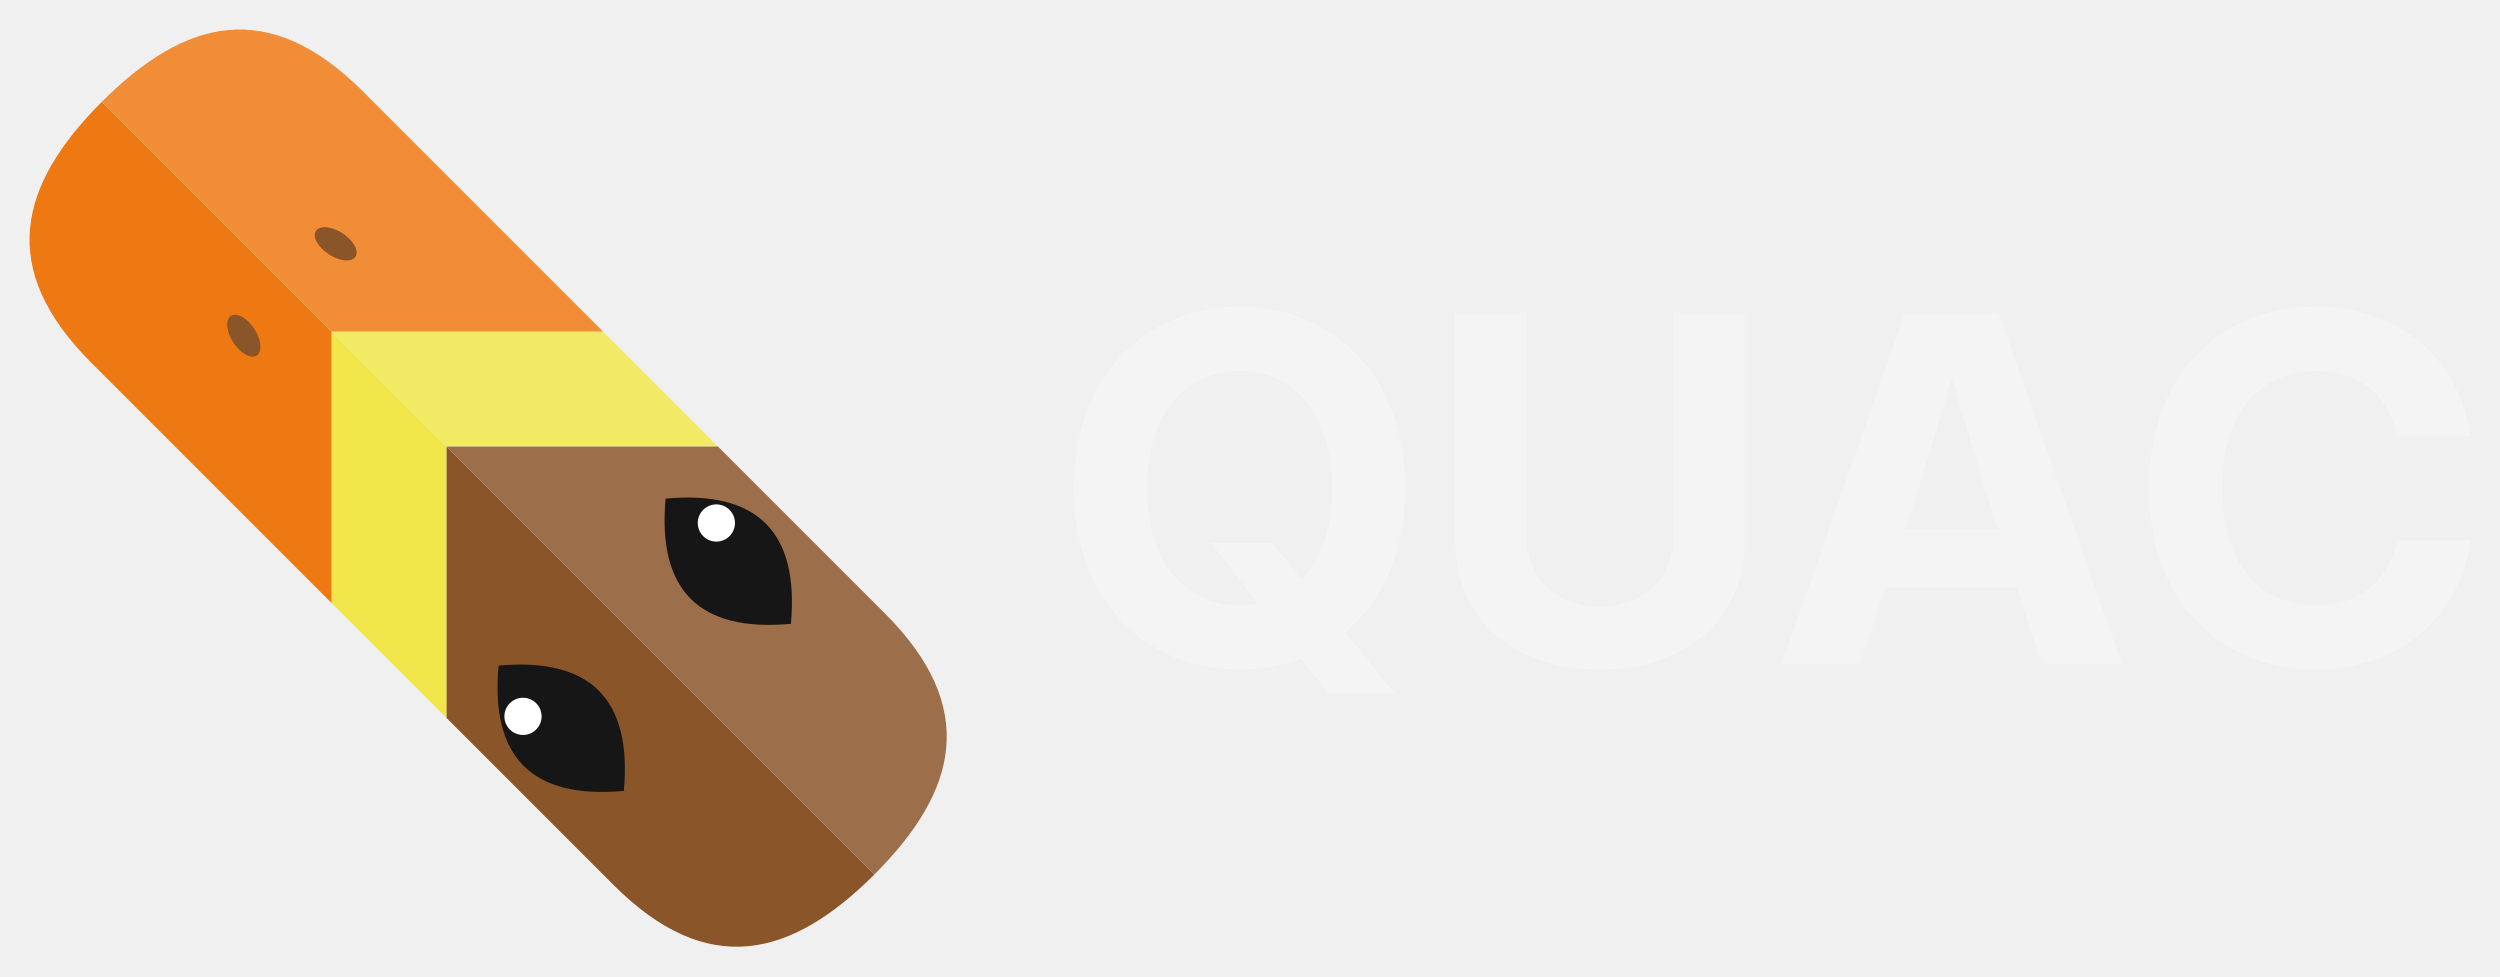
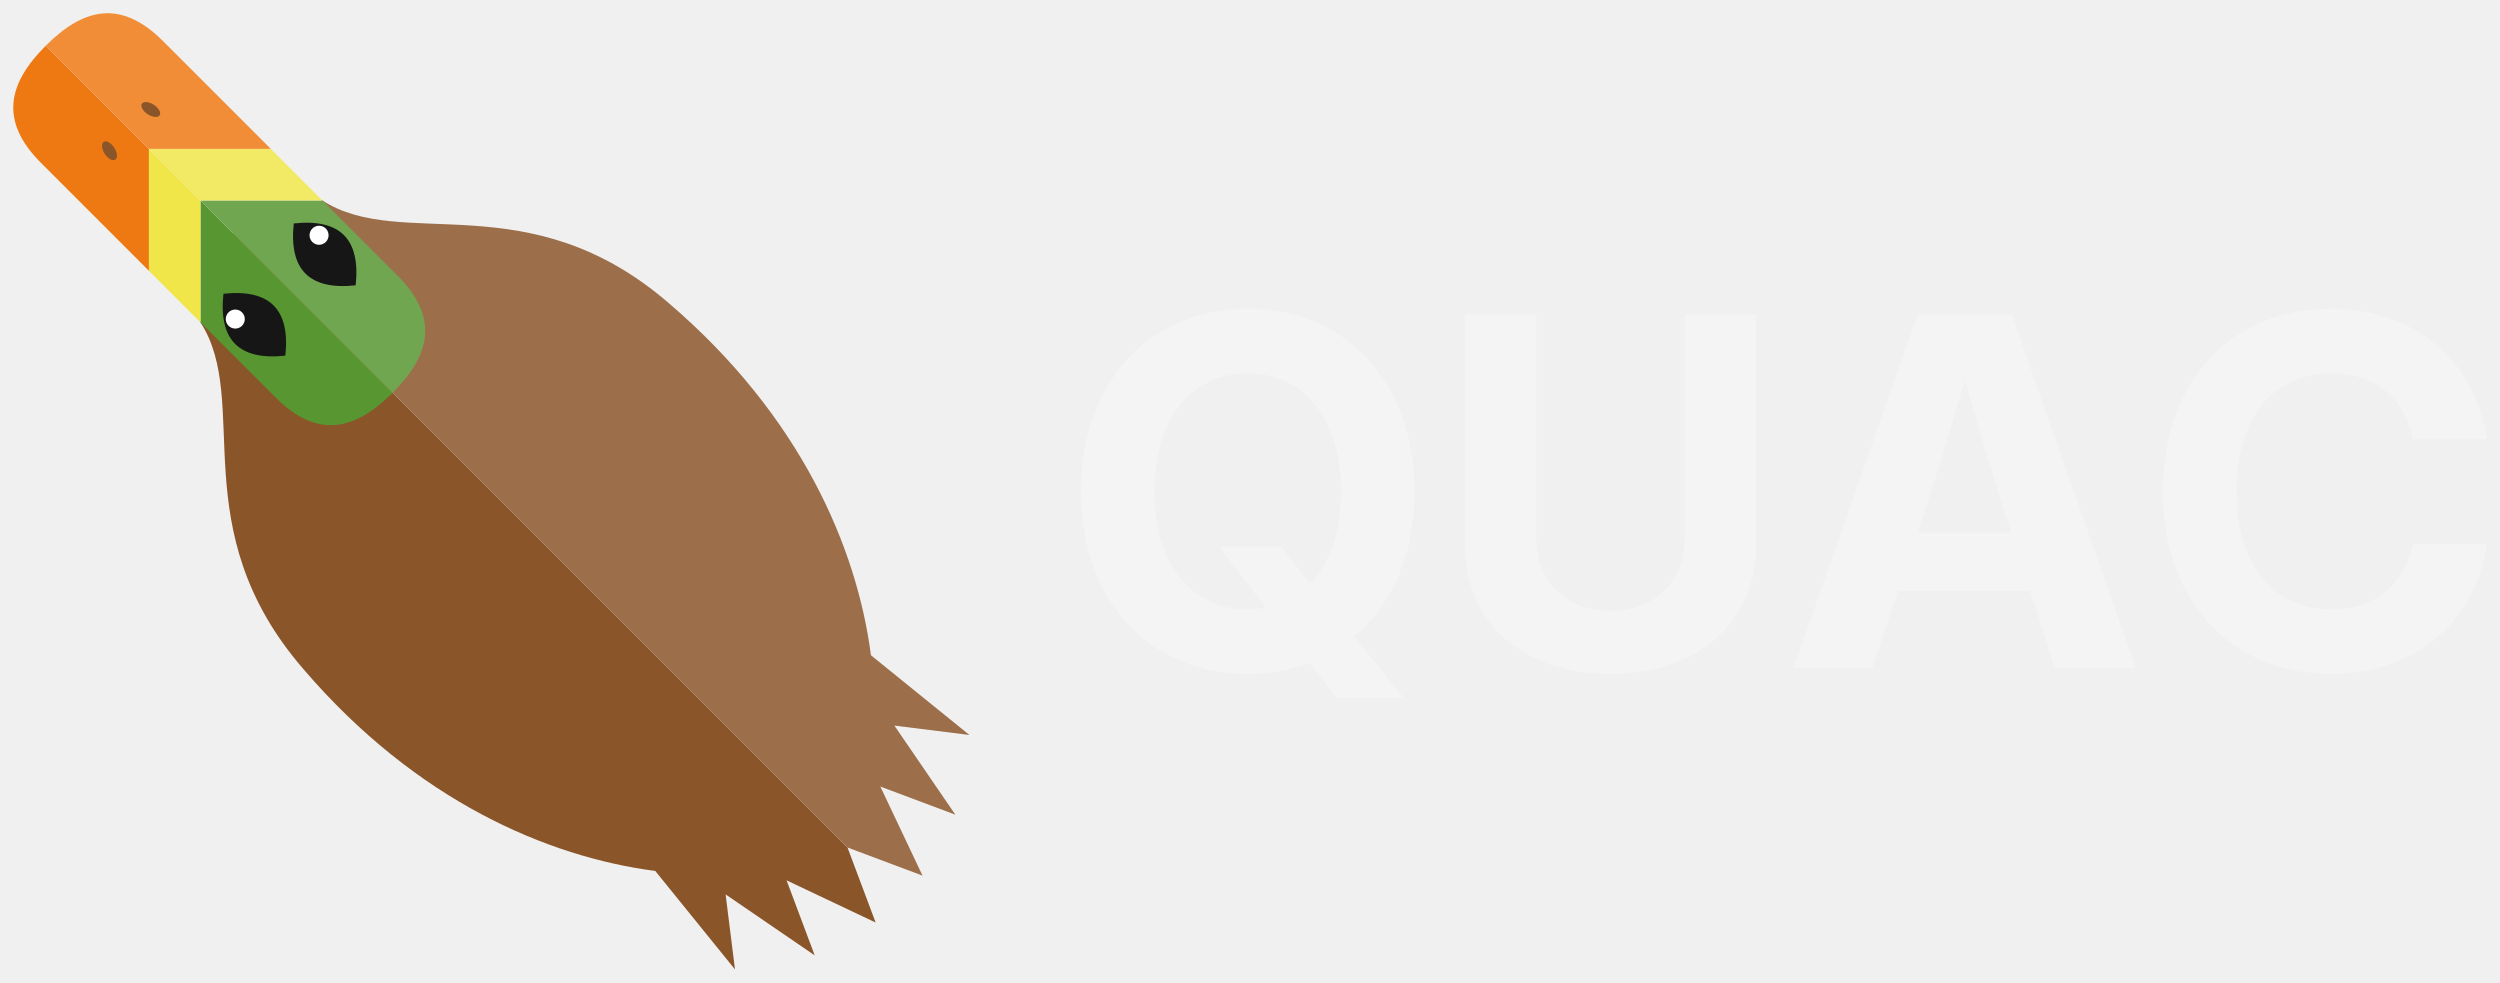
- <svg xmlns="http://www.w3.org/2000/svg" viewBox="0 0 169.315 66.118" role="img" aria-labelledby="t">
+ <svg xmlns="http://www.w3.org/2000/svg" viewBox="0 0 377.017 148.196" role="img" aria-labelledby="t">
  <g transform="translate(6.896,6.896) rotate(-45)">
-     <path fill="#8a5528" transform="scale(-1,1)" d="M0,33 L13,46 L13,62 C13,71 8,74 0,74 Z" />
-     <path fill="#9c6f4a" d="M0,33 L13,46 L13,62 C13,71 8,74 0,74 Z" />
+     <path fill="#8a5528" transform="scale(-1,1)" d="M0,40 L13,46 C16,60 37,66 39,94 C41,120 33,140 23,153 L25,172 L18,163 L15,179 L10,168 L5,182 L0,171 Z" />
+     <path fill="#9c6f4a" d="M0,40 L13,46 C16,60 37,66 39,94 C41,120 33,140 23,153 L25,172 L18,163 L15,179 L10,168 L5,182 L0,171 Z" />
+     <path fill="#589632" transform="scale(-1,1)" d="M0,33 L13,46 L13,62 C13,71 8,74 0,74 Z" />
+     <path fill="#71a651" d="M0,33 L13,46 L13,62 C13,71 8,74 0,74 Z" />
    <path fill="#f0e64a" transform="scale(-1,1)" d="M0,22 L13,35 L13,46 L0,33 Z" />
    <path fill="#f2ea65" d="M0,22 L13,35 L13,46 L0,33 Z" />
    <path fill="#ee7913" transform="scale(-1,1)" d="M0,0 C8,0 13,3 13,12 L13,35 L0,22 Z" />
    <path fill="#f18d36" d="M0,0 C8,0 13,3 13,12 L13,35 L0,22 Z" />
    <g>
      <ellipse fill="#8a5528" cx="4.4" cy="18" rx="0.85" ry="1.6" transform="rotate(-12 4.4 18)" />
    </g>
    <g transform="scale(-1,1)">
      <ellipse fill="#8a5528" cx="4.4" cy="18" rx="0.85" ry="1.6" transform="rotate(-12 4.4 18)" />
    </g>
-     <path fill="#161616" transform="scale(-1,1)" d="M8,46 Q15.2,52 8,58 Q0.8,52 8,46 Z" />
-     <circle fill="#ffffff" transform="scale(-1,1)" cx="9.26" cy="49.6" r="1.26" />
-     <path fill="#161616" d="M8,46 Q15.2,52 8,58 Q0.8,52 8,46 Z" />
-     <circle fill="#ffffff" cx="9.26" cy="49.6" r="1.26" />
+     <path fill="#161616" transform="scale(-1,1)" d="M7.5,45.4 Q15.7,52 7.5,58.6 Q-0.7,52 7.5,45.4 Z" />
+     <circle fill="#ffffff" transform="scale(-1,1)" cx="8.935" cy="49.36" r="1.435" />
+     <path fill="#161616" d="M7.5,45.4 Q15.7,52 7.5,58.6 Q-0.7,52 7.5,45.4 Z" />
+     <circle fill="#ffffff" cx="8.935" cy="49.36" r="1.435" />
  </g>
-   <path fill="#f4f4f4" transform="translate(71.723,44.960)" d="M12.221 0.383C13.706 0.383 15.112 0.128 16.39 -0.351L18.227 1.981H22.7L19.393 -2.125C21.901 -4.233 23.451 -7.604 23.451 -11.885C23.451 -19.473 18.627 -24.186 12.221 -24.186C5.815 -24.186 1.006 -19.473 1.006 -11.885C1.006 -4.345 5.815 0.383 12.221 0.383ZM10.32 -8.179 13.451 -4.074C13.051 -3.994 12.652 -3.962 12.221 -3.962C8.547 -3.962 5.959 -6.837 5.959 -11.885C5.959 -16.965 8.547 -19.841 12.221 -19.841C15.895 -19.841 18.499 -16.965 18.499 -11.885C18.499 -9.138 17.732 -7.029 16.438 -5.671L14.473 -8.179ZM36.63 0.383C42.572 0.383 46.438 -3.147 46.438 -8.291V-23.802H41.63V-8.69C41.63 -5.879 39.665 -3.866 36.63 -3.866C33.61 -3.866 31.645 -5.895 31.645 -8.69V-23.802H26.837V-8.291C26.837 -3.131 30.687 0.383 36.63 0.383ZM48.946 0.0H54.249L55.974 -5.192H64.872L66.534 0.0H71.981L63.626 -23.802H57.3ZM57.3 -9.122 58.115 -11.582C58.882 -14.01 59.617 -16.438 60.479 -19.393C61.326 -16.438 62.061 -14.01 62.796 -11.582L63.594 -9.122ZM85.112 0.383C90.687 0.383 94.841 -3.051 95.591 -8.355H90.639C90.032 -5.559 87.987 -3.962 85.176 -3.962C81.118 -3.962 78.754 -7.045 78.754 -11.885C78.754 -16.758 81.134 -19.841 85.176 -19.841C88.003 -19.841 90.064 -18.227 90.623 -15.416H95.591C94.841 -20.735 90.687 -24.186 85.112 -24.186C78.562 -24.186 73.802 -19.489 73.802 -11.885C73.802 -4.329 78.578 0.383 85.112 0.383Z" />
+   <path fill="#f4f4f4" transform="translate(160.760,100.773)" d="M27.391 0.859C30.721 0.859 33.872 0.286 36.737 -0.788L40.854 4.44H50.88L43.468 -4.762C49.09 -9.489 52.563 -17.044 52.563 -26.639C52.563 -43.647 41.749 -54.21 27.391 -54.21C13.033 -54.21 2.256 -43.647 2.256 -26.639C2.256 -9.739 13.033 0.859 27.391 0.859ZM23.131 -18.333 30.148 -9.13C29.253 -8.951 28.358 -8.88 27.391 -8.88C19.156 -8.88 13.356 -15.325 13.356 -26.639C13.356 -38.026 19.156 -44.471 27.391 -44.471C35.627 -44.471 41.463 -38.026 41.463 -26.639C41.463 -20.481 39.744 -15.755 36.844 -12.711L32.44 -18.333ZM82.101 0.859C95.421 0.859 104.086 -7.054 104.086 -18.583V-53.351H93.308V-19.478C93.308 -13.177 88.904 -8.665 82.101 -8.665C75.334 -8.665 70.93 -13.212 70.93 -19.478V-53.351H60.152V-18.583C60.152 -7.018 68.781 0.859 82.101 0.859ZM109.706 0.0H121.593L125.46 -11.637H145.404L149.128 0.0H161.338L142.611 -53.351H128.432ZM128.432 -20.445 130.258 -25.959C131.977 -31.402 133.624 -36.844 135.558 -43.468C137.455 -36.844 139.102 -31.402 140.75 -25.959L142.54 -20.445ZM190.769 0.859C203.265 0.859 212.574 -6.839 214.257 -18.726H203.158C201.797 -12.46 197.214 -8.88 190.912 -8.88C181.817 -8.88 176.518 -15.79 176.518 -26.639C176.518 -37.56 181.853 -44.471 190.912 -44.471C197.25 -44.471 201.868 -40.854 203.122 -34.553H214.257C212.574 -46.476 203.265 -54.21 190.769 -54.21C176.088 -54.21 165.418 -43.683 165.418 -26.639C165.418 -9.703 176.124 0.859 190.769 0.859Z" />
</svg>
